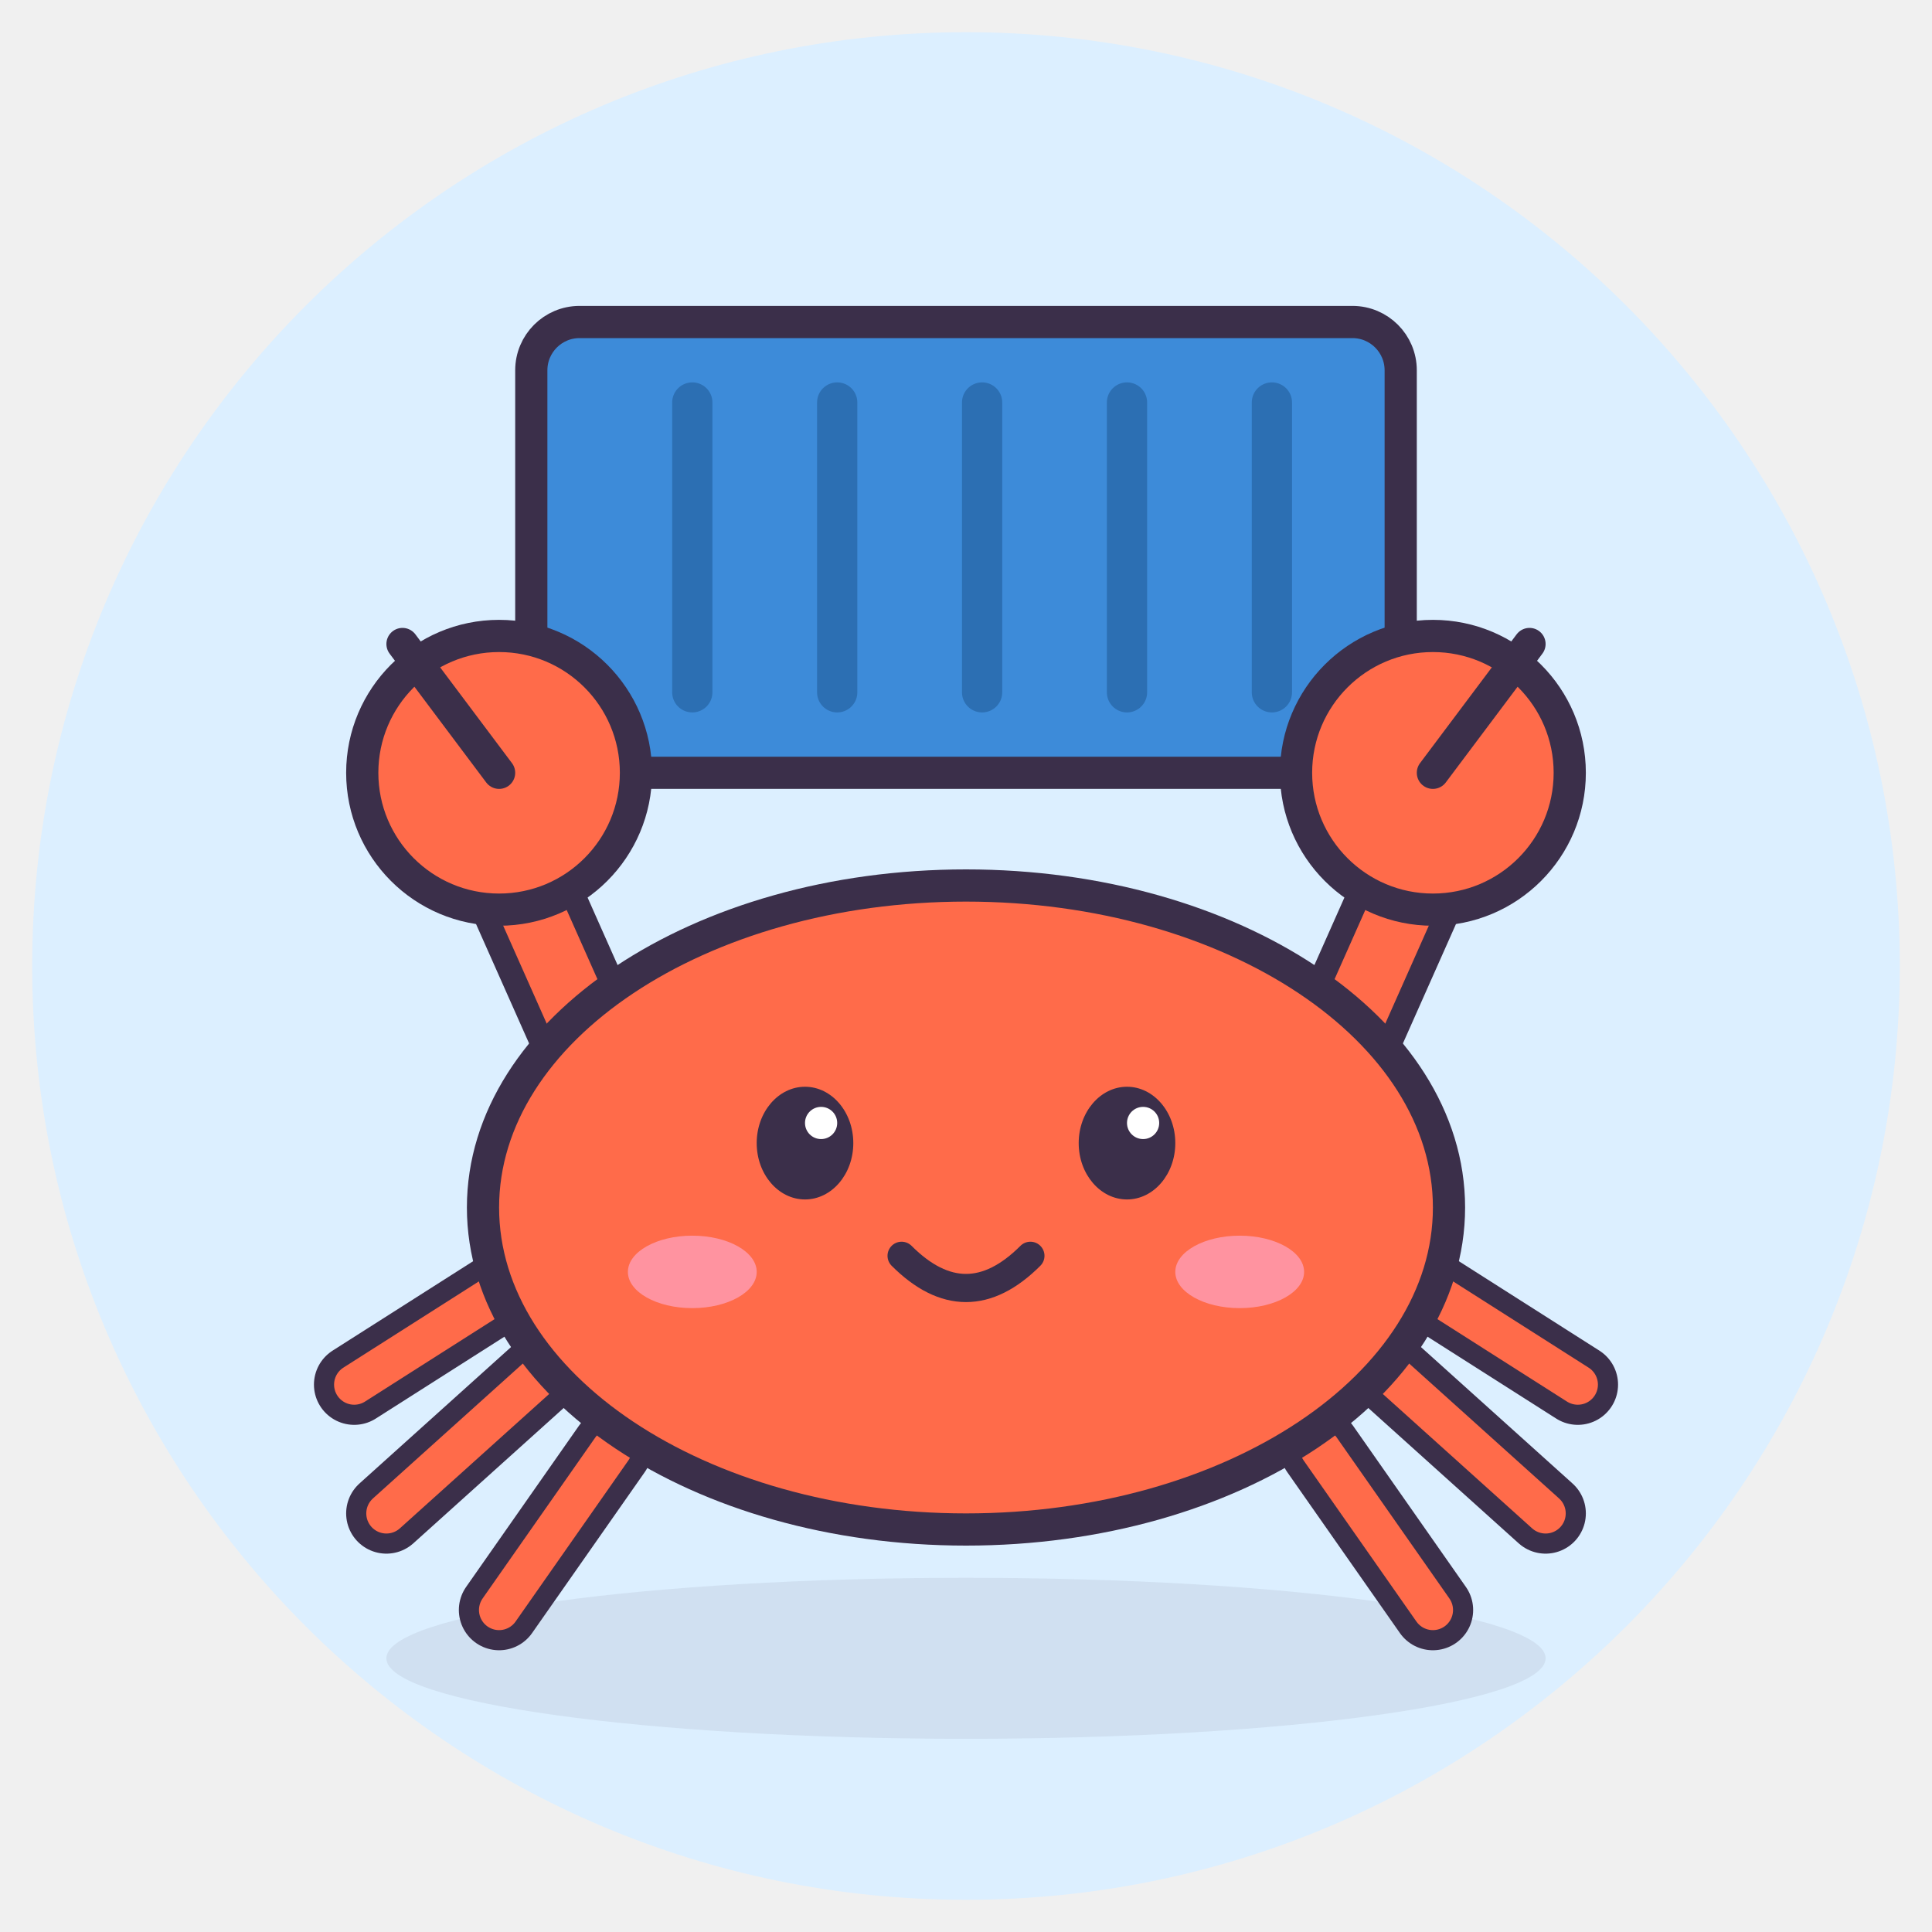
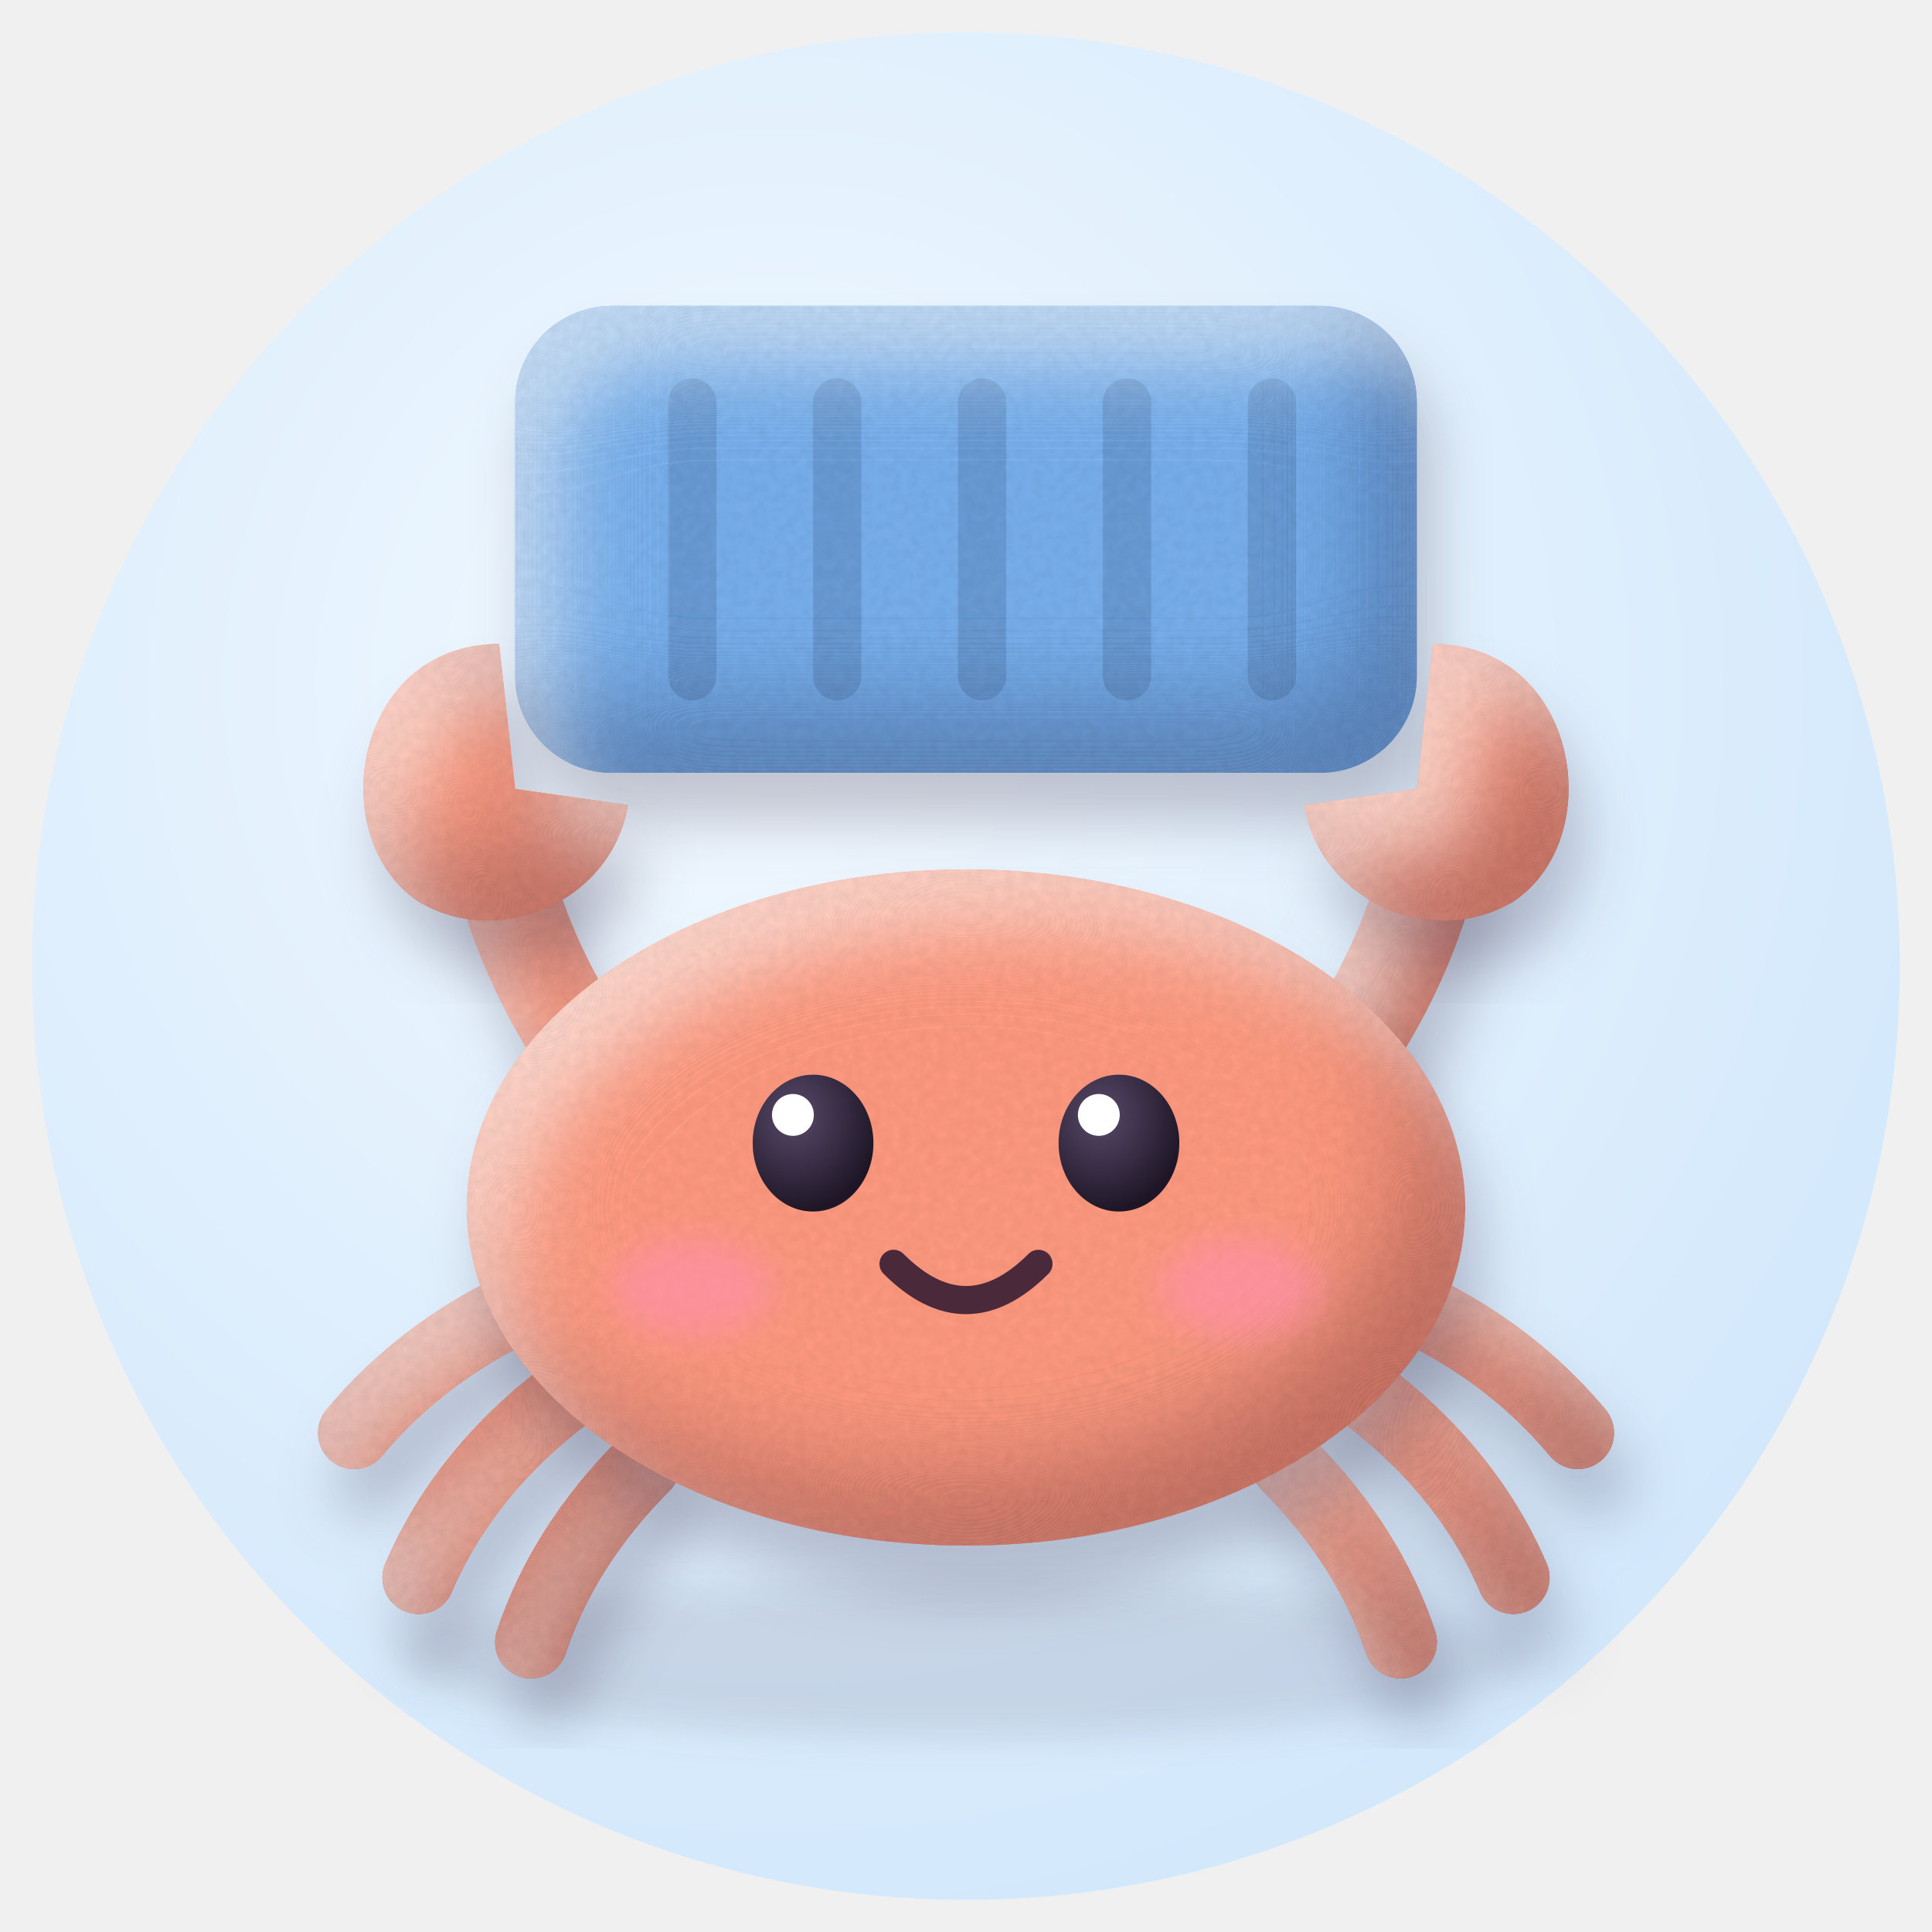
<svg xmlns="http://www.w3.org/2000/svg" viewBox="0 0 240 240" role="img" aria-labelledby="title">
-   <circle cx="120" cy="120" r="116" fill="#dcefff" />
-   <ellipse cx="120" cy="206" rx="72" ry="10" fill="#3b2f4a" opacity="0.08" />
-   <g stroke-linecap="round">
-     <path d="M66 158 L44 172 M68 170 L48 188 M76 180 L62 200 M174 158 L196 172 M172 170 L192 188 M164 180 L178 200" stroke="#3b2f4a" stroke-width="10" />
-     <path d="M66 158 L44 172 M68 170 L48 188 M76 180 L62 200 M174 158 L196 172 M172 170 L192 188 M164 180 L178 200" stroke="#ff6b4a" stroke-width="5" />
-     <path d="M78 140 L62 104 M162 140 L178 104" stroke="#3b2f4a" stroke-width="14" />
-     <path d="M78 140 L62 104 M162 140 L178 104" stroke="#ff6b4a" stroke-width="8" />
+   <defs>
+     <filter id="clay" x="-30%" y="-30%" width="160%" height="160%" color-interpolation-filters="sRGB">
+       <feGaussianBlur in="SourceAlpha" stdDeviation="3.5" result="dropBlur" />
+       <feOffset in="dropBlur" dx="2" dy="6" result="dropOffset" />
+       <feFlood flood-color="#3b2f4a" flood-opacity="0.25" />
+       <feComposite in2="dropOffset" operator="in" result="drop" />
+       <feOffset in="SourceAlpha" dx="-7" dy="-9" result="upLeft" />
+       <feGaussianBlur in="upLeft" stdDeviation="6" result="upLeftBlur" />
+       <feComposite in="SourceAlpha" in2="upLeftBlur" operator="arithmetic" k2="1" k3="-1" result="shadowMask" />
+       <feFlood flood-color="#2a1f35" flood-opacity="0.32" />
+       <feComposite in2="shadowMask" operator="in" result="innerShadow" />
+       <feOffset in="SourceAlpha" dx="5" dy="7" result="downRight" />
+       <feGaussianBlur in="downRight" stdDeviation="4" result="downRightBlur" />
+       <feComposite in="SourceAlpha" in2="downRightBlur" operator="arithmetic" k2="1" k3="-1" result="lightMask" />
+       <feFlood flood-color="#ffffff" flood-opacity="0.45" />
+       <feComposite in2="lightMask" operator="in" result="innerLight" />
+       <feGaussianBlur in="SourceAlpha" stdDeviation="8" result="bump" />
+       <feSpecularLighting in="bump" surfaceScale="8" specularConstant="0.9" specularExponent="16" lighting-color="#ffffff" result="spec">
+         <feDistantLight azimuth="225" elevation="48" />
+       </feSpecularLighting>
+       <feComposite in="spec" in2="SourceAlpha" operator="in" result="shine" />
+       <feTurbulence type="fractalNoise" baseFrequency="0.85" numOctaves="2" seed="7" result="noise" />
+       <feColorMatrix in="noise" type="matrix" values="0 0 0 0 0  0 0 0 0 0  0 0 0 0 0  0 0 0 0.07 0" result="grain" />
+       <feComposite in="grain" in2="SourceAlpha" operator="in" result="texture" />
+       <feMerge>
+         <feMergeNode in="drop" />
+         <feMergeNode in="SourceGraphic" />
+         <feMergeNode in="innerShadow" />
+         <feMergeNode in="innerLight" />
+         <feMergeNode in="shine" />
+         <feMergeNode in="texture" />
+       </feMerge>
+     </filter>
+     <filter id="soft" x="-50%" y="-50%" width="200%" height="200%">
+       <feGaussianBlur stdDeviation="2.2" />
+     </filter>
+     <radialGradient id="eye" cx="35%" cy="30%" r="70%">
+       <stop offset="0" stop-color="#5a4a6b" />
+       <stop offset="1" stop-color="#1e1626" />
+     </radialGradient>
+     <radialGradient id="bg" cx="40%" cy="35%" r="75%">
+       <stop offset="0" stop-color="#f2f9ff" />
+       <stop offset="1" stop-color="#cfe6fb" />
+     </radialGradient>
+   </defs>
+   <circle cx="120" cy="120" r="116" fill="url(#bg)" />
+   <ellipse cx="120" cy="206" rx="70" ry="10" fill="#3b2f4a" opacity="0.12" filter="url(#soft)" />
+   <g filter="url(#clay)">
+     <path d="M70 160 Q54 166 44 178 M72 172 Q58 182 52 196 M80 182 Q70 192 66 204 M170 160 Q186 166 196 178 M168 172 Q182 182 188 196 M160 182 Q170 192 174 204" fill="none" stroke="#e85a37" stroke-width="9" stroke-linecap="round" />
  </g>
-   <rect x="66" y="40" width="108" height="56" rx="6" fill="#3d8bd9" stroke="#3b2f4a" stroke-width="4" />
-   <path d="M86 50 V86 M104 50 V86 M122 50 V86 M140 50 V86 M158 50 V86" stroke="#2c6fb3" stroke-width="5" stroke-linecap="round" />
-   <circle cx="62" cy="96" r="17" fill="#ff6b4a" stroke="#3b2f4a" stroke-width="4" />
-   <circle cx="178" cy="96" r="17" fill="#ff6b4a" stroke="#3b2f4a" stroke-width="4" />
-   <path d="M62 96 L50 80 M178 96 L190 80" stroke="#3b2f4a" stroke-width="4" stroke-linecap="round" />
-   <ellipse cx="120" cy="150" rx="60" ry="40" fill="#ff6b4a" stroke="#3b2f4a" stroke-width="4" />
-   <ellipse cx="100" cy="142" rx="6" ry="7" fill="#3b2f4a" />
-   <ellipse cx="140" cy="142" rx="6" ry="7" fill="#3b2f4a" />
-   <circle cx="102" cy="139.5" r="2" fill="#fff" />
-   <circle cx="142" cy="139.5" r="2" fill="#fff" />
-   <ellipse cx="86" cy="158" rx="8" ry="4.5" fill="#ff9eb5" opacity="0.8" />
-   <ellipse cx="154" cy="158" rx="8" ry="4.5" fill="#ff9eb5" opacity="0.8" />
-   <path d="M112 156 Q120 164 128 156" fill="none" stroke="#3b2f4a" stroke-width="3.5" stroke-linecap="round" />
+   <g filter="url(#clay)">
+     <path d="M80 140 Q66 124 62 106 M160 140 Q174 124 178 106" fill="none" stroke="#ff6f4a" stroke-width="12" stroke-linecap="round" />
+   </g>
+   <g filter="url(#clay)">
+     <rect x="64" y="38" width="112" height="58" rx="12" fill="#3f8fe6" />
+     <path d="M86 50 V84 M104 50 V84 M122 50 V84 M140 50 V84 M158 50 V84" stroke="#2b72c4" stroke-width="6" stroke-linecap="round" />
+   </g>
+   <g filter="url(#clay)">
+     <path d="M62 80 C44 80 40 104 52 112 C62 118 76 112 78 100 L64 98 Z M178 80 C196 80 200 104 188 112 C178 118 164 112 162 100 L176 98 Z" fill="#ff6f4a" />
+   </g>
+   <g filter="url(#clay)">
+     <ellipse cx="120" cy="150" rx="62" ry="42" fill="#ff6f4a" />
+   </g>
+   <ellipse cx="86" cy="160" rx="10" ry="6" fill="#ff8fab" opacity="0.65" filter="url(#soft)" />
+   <ellipse cx="154" cy="160" rx="10" ry="6" fill="#ff8fab" opacity="0.65" filter="url(#soft)" />
+   <ellipse cx="101" cy="142" rx="7.5" ry="8.5" fill="url(#eye)" />
+   <circle cx="98.5" cy="138.5" r="2.6" fill="#fff" />
+   <ellipse cx="139" cy="142" rx="7.5" ry="8.5" fill="url(#eye)" />
+   <circle cx="136.5" cy="138.5" r="2.6" fill="#fff" />
+   <path d="M111 157 Q120 166 129 157" fill="none" stroke="#4a2a3a" stroke-width="3.5" stroke-linecap="round" />
</svg>
